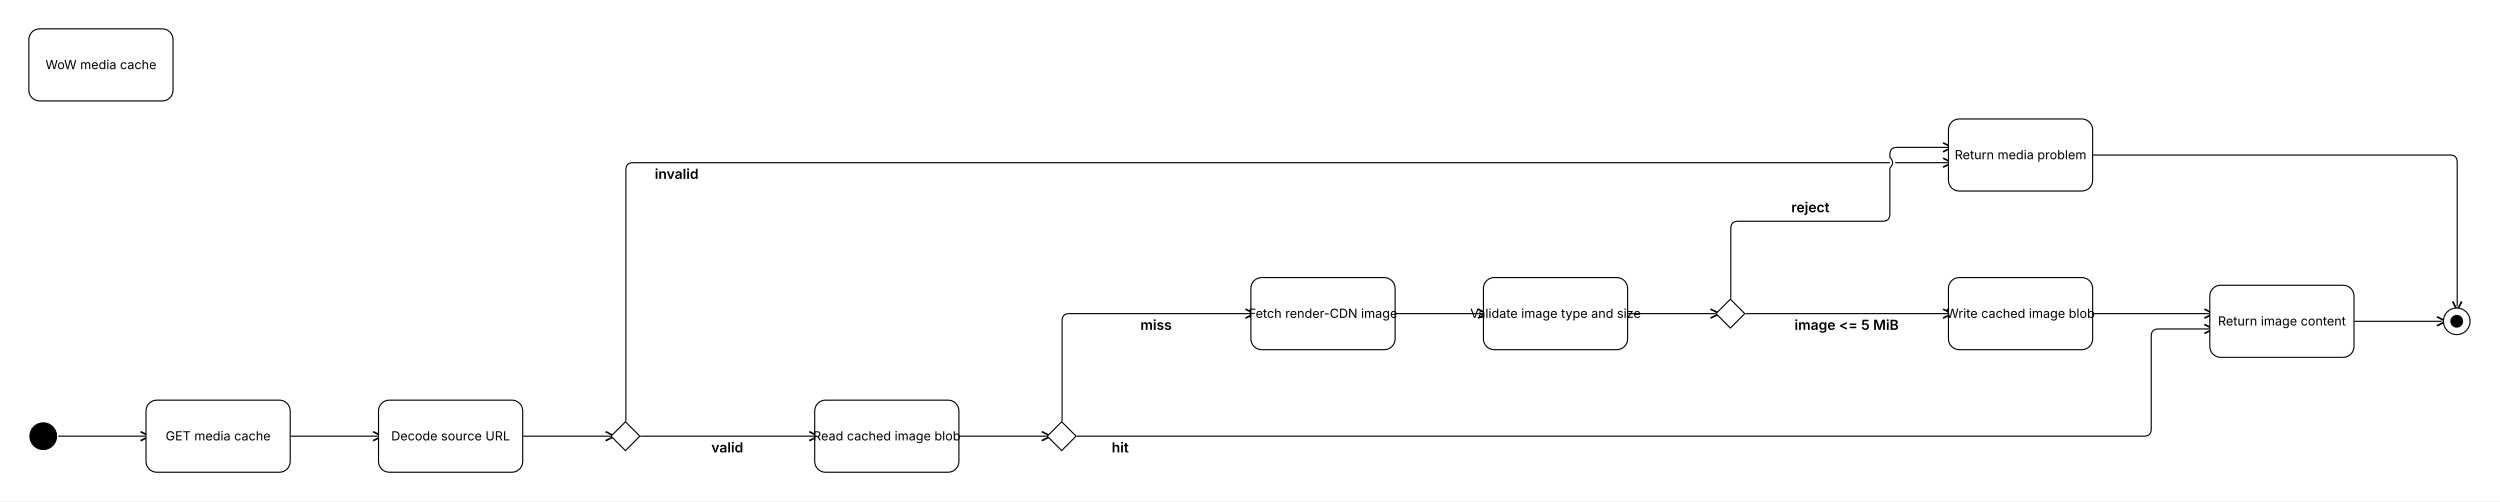
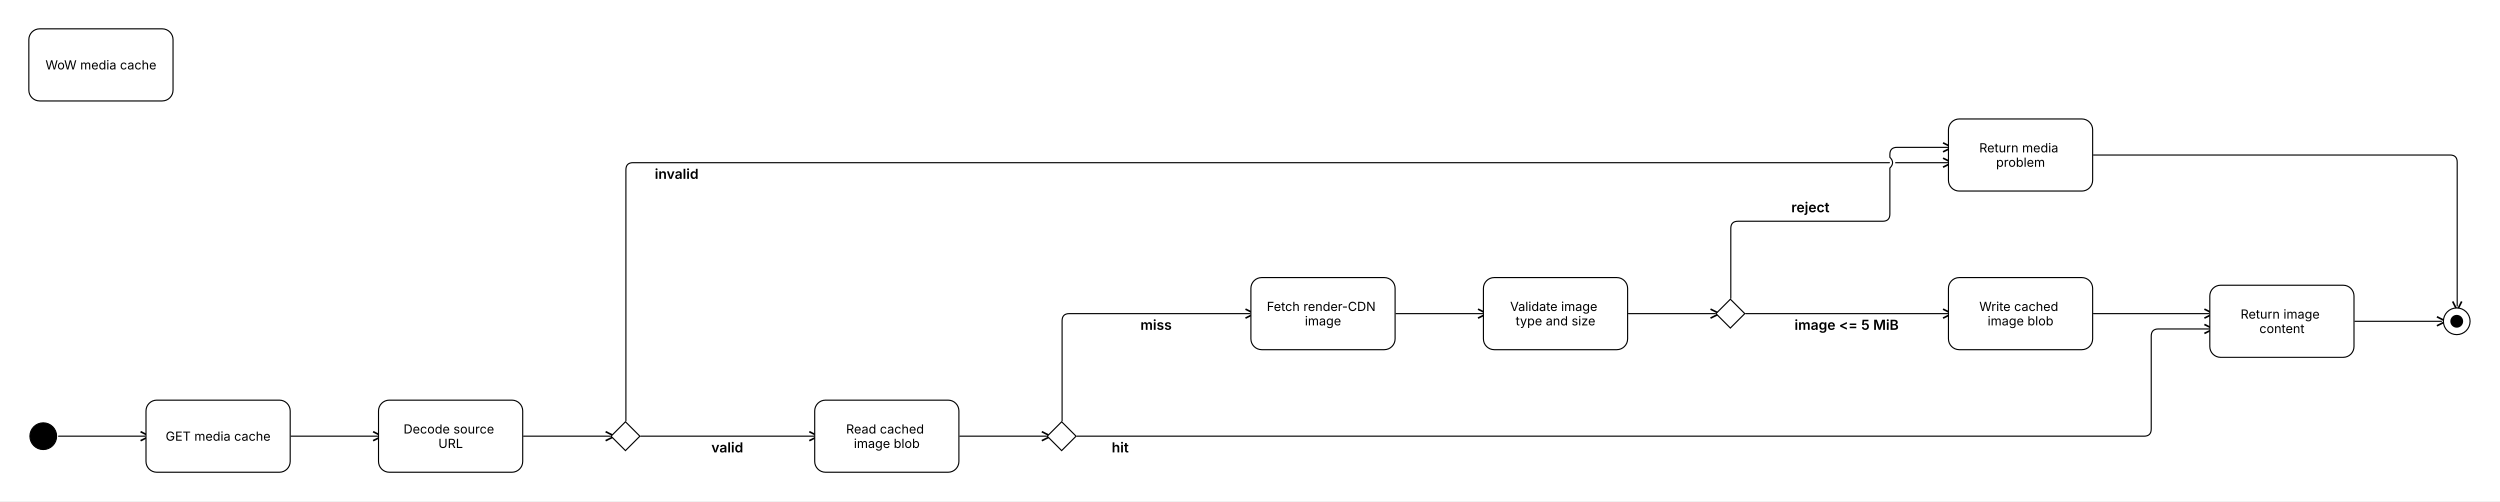
<svg xmlns="http://www.w3.org/2000/svg" width="2774" height="556" viewBox="-20.0 -20.0 2774.0 556.0">
  <rect x="-20.0" y="-20.0" width="2774.0" height="556.0" fill="#ffffff" />
+   <style>g.dediren-edge-highlighted &gt; path{stroke:#1f6feb;stroke-width:3;}</style>
  <g font-family="Inter, Arial, sans-serif" font-size="14">
-     <g data-dediren-edge-id="flow-media-receive">
+     <g data-dediren-edge-id="flow-media-receive" data-dediren-edge-source="initial-wow-media-cache" data-dediren-edge-target="action-receive-media-cache-request">
      <marker id="marker-end-flow-media-receive" data-dediren-edge-marker-end="open_arrow" markerWidth="10" markerHeight="10" refX="5" refY="5" orient="auto">
        <path d="M 1 1 L 9 5 L 1 9" fill="none" stroke="#000000" stroke-width="1.5" />
      </marker>
      <path d="M 45.0 464.0 L 141.0 464.0" fill="none" stroke="#000000" stroke-width="1.25" stroke-linecap="round" stroke-linejoin="round" marker-end="url(#marker-end-flow-media-receive)" />
    </g>
-     <g data-dediren-edge-id="flow-media-decode">
+     <g data-dediren-edge-id="flow-media-decode" data-dediren-edge-source="action-receive-media-cache-request" data-dediren-edge-target="action-decode-media-source">
      <marker id="marker-end-flow-media-decode" data-dediren-edge-marker-end="open_arrow" markerWidth="10" markerHeight="10" refX="5" refY="5" orient="auto">
        <path d="M 1 1 L 9 5 L 1 9" fill="none" stroke="#000000" stroke-width="1.5" />
      </marker>
      <path d="M 303.0 464.0 L 399.0 464.0" fill="none" stroke="#000000" stroke-width="1.25" stroke-linecap="round" stroke-linejoin="round" marker-end="url(#marker-end-flow-media-decode)" />
    </g>
-     <g data-dediren-edge-id="flow-media-source-decision">
+     <g data-dediren-edge-id="flow-media-source-decision" data-dediren-edge-source="action-decode-media-source" data-dediren-edge-target="decision-media-source-valid">
      <marker id="marker-end-flow-media-source-decision" data-dediren-edge-marker-end="open_arrow" markerWidth="10" markerHeight="10" refX="5" refY="5" orient="auto">
        <path d="M 1 1 L 9 5 L 1 9" fill="none" stroke="#000000" stroke-width="1.5" />
      </marker>
      <path d="M 561.0 464.0 L 657.0 464.0" fill="none" stroke="#000000" stroke-width="1.25" stroke-linecap="round" stroke-linejoin="round" marker-end="url(#marker-end-flow-media-source-decision)" />
    </g>
-     <g data-dediren-edge-id="flow-media-source-valid">
+     <g data-dediren-edge-id="flow-media-source-valid" data-dediren-edge-source="decision-media-source-valid" data-dediren-edge-target="action-read-media-cache-blob">
      <marker id="marker-end-flow-media-source-valid" data-dediren-edge-marker-end="open_arrow" markerWidth="10" markerHeight="10" refX="5" refY="5" orient="auto">
        <path d="M 1 1 L 9 5 L 1 9" fill="none" stroke="#000000" stroke-width="1.5" />
      </marker>
      <path d="M 691.0 464.0 L 883.0 464.0" fill="none" stroke="#000000" stroke-width="1.25" stroke-linecap="round" stroke-linejoin="round" marker-end="url(#marker-end-flow-media-source-valid)" />
      <text x="787.0" y="482.0" text-anchor="middle" fill="none" font-size="15.4" font-weight="600" stroke="#ffffff" stroke-width="2">valid</text>
      <text x="787.0" y="482.0" text-anchor="middle" fill="#000000" font-size="15.4" font-weight="600">valid</text>
    </g>
-     <g data-dediren-edge-id="flow-media-source-invalid">
+     <g data-dediren-edge-id="flow-media-source-invalid" data-dediren-edge-source="decision-media-source-valid" data-dediren-edge-target="action-return-media-problem">
      <marker id="marker-end-flow-media-source-invalid" data-dediren-edge-marker-end="open_arrow" markerWidth="10" markerHeight="10" refX="5" refY="5" orient="auto">
        <path d="M 1 1 L 9 5 L 1 9" fill="none" stroke="#000000" stroke-width="1.5" />
      </marker>
      <path d="M 674.5 447.0 L 674.5 168.5 Q 674.5 160.5 682.5 160.5 L 787.0 160.5 L 964.0 160.5 L 1158.0 160.5 L 1448.0 160.5 L 1706.0 160.5 L 1900.0 160.5 L 2013.0 160.5 L 2141.0 160.5" fill="none" stroke="#000000" stroke-width="1.25" stroke-linecap="round" stroke-linejoin="round" marker-end="url(#marker-end-flow-media-source-invalid)" />
      <text x="730.8" y="178.5" text-anchor="middle" fill="none" font-size="15.4" font-weight="600" stroke="#ffffff" stroke-width="2">invalid</text>
      <text x="730.8" y="178.5" text-anchor="middle" fill="#000000" font-size="15.4" font-weight="600">invalid</text>
    </g>
-     <g data-dediren-edge-id="flow-media-cache-decision">
+     <g data-dediren-edge-id="flow-media-cache-decision" data-dediren-edge-source="action-read-media-cache-blob" data-dediren-edge-target="decision-media-cache-hit">
      <marker id="marker-end-flow-media-cache-decision" data-dediren-edge-marker-end="open_arrow" markerWidth="10" markerHeight="10" refX="5" refY="5" orient="auto">
        <path d="M 1 1 L 9 5 L 1 9" fill="none" stroke="#000000" stroke-width="1.5" />
      </marker>
      <path d="M 1045.0 464.0 L 1141.0 464.0" fill="none" stroke="#000000" stroke-width="1.25" stroke-linecap="round" stroke-linejoin="round" marker-end="url(#marker-end-flow-media-cache-decision)" />
    </g>
-     <g data-dediren-edge-id="flow-media-cache-hit">
+     <g data-dediren-edge-id="flow-media-cache-hit" data-dediren-edge-source="decision-media-cache-hit" data-dediren-edge-target="action-return-media-content">
      <marker id="marker-end-flow-media-cache-hit" data-dediren-edge-marker-end="open_arrow" markerWidth="10" markerHeight="10" refX="5" refY="5" orient="auto">
        <path d="M 1 1 L 9 5 L 1 9" fill="none" stroke="#000000" stroke-width="1.5" />
      </marker>
      <path d="M 1175.0 464.0 L 1271.0 464.0 L 1448.0 464.0 L 1900.0 464.0 L 2013.0 464.0 L 2222.0 464.0 L 2359.0 464.0 Q 2367.0 464.0 2367.0 456.0 L 2367.0 353.0 Q 2367.0 345.0 2375.0 345.0 L 2431.0 345.0" fill="none" stroke="#000000" stroke-width="1.25" stroke-linecap="round" stroke-linejoin="round" marker-end="url(#marker-end-flow-media-cache-hit)" />
      <text x="1223.0" y="482.0" text-anchor="middle" fill="none" font-size="15.4" font-weight="600" stroke="#ffffff" stroke-width="2">hit</text>
      <text x="1223.0" y="482.0" text-anchor="middle" fill="#000000" font-size="15.4" font-weight="600">hit</text>
    </g>
-     <g data-dediren-edge-id="flow-media-cache-miss">
+     <g data-dediren-edge-id="flow-media-cache-miss" data-dediren-edge-source="decision-media-cache-hit" data-dediren-edge-target="action-fetch-render-cdn-image">
      <marker id="marker-end-flow-media-cache-miss" data-dediren-edge-marker-end="open_arrow" markerWidth="10" markerHeight="10" refX="5" refY="5" orient="auto">
        <path d="M 1 1 L 9 5 L 1 9" fill="none" stroke="#000000" stroke-width="1.5" />
      </marker>
      <path d="M 1158.5 447.0 L 1158.5 336.0 Q 1158.5 328.0 1166.5 328.0 L 1367.0 328.0" fill="none" stroke="#000000" stroke-width="1.25" stroke-linecap="round" stroke-linejoin="round" marker-end="url(#marker-end-flow-media-cache-miss)" />
      <text x="1262.8" y="346.0" text-anchor="middle" fill="none" font-size="15.4" font-weight="600" stroke="#ffffff" stroke-width="2">miss</text>
      <text x="1262.8" y="346.0" text-anchor="middle" fill="#000000" font-size="15.4" font-weight="600">miss</text>
    </g>
-     <g data-dediren-edge-id="flow-media-validate">
+     <g data-dediren-edge-id="flow-media-validate" data-dediren-edge-source="action-fetch-render-cdn-image" data-dediren-edge-target="action-validate-media-response">
      <marker id="marker-end-flow-media-validate" data-dediren-edge-marker-end="open_arrow" markerWidth="10" markerHeight="10" refX="5" refY="5" orient="auto">
        <path d="M 1 1 L 9 5 L 1 9" fill="none" stroke="#000000" stroke-width="1.5" />
      </marker>
      <path d="M 1529.0 328.0 L 1625.0 328.0" fill="none" stroke="#000000" stroke-width="1.25" stroke-linecap="round" stroke-linejoin="round" marker-end="url(#marker-end-flow-media-validate)" />
    </g>
-     <g data-dediren-edge-id="flow-media-response-decision">
+     <g data-dediren-edge-id="flow-media-response-decision" data-dediren-edge-source="action-validate-media-response" data-dediren-edge-target="decision-media-response-valid">
      <marker id="marker-end-flow-media-response-decision" data-dediren-edge-marker-end="open_arrow" markerWidth="10" markerHeight="10" refX="5" refY="5" orient="auto">
        <path d="M 1 1 L 9 5 L 1 9" fill="none" stroke="#000000" stroke-width="1.5" />
      </marker>
      <path d="M 1787.0 328.0 L 1883.0 328.0" fill="none" stroke="#000000" stroke-width="1.25" stroke-linecap="round" stroke-linejoin="round" marker-end="url(#marker-end-flow-media-response-decision)" />
    </g>
-     <g data-dediren-edge-id="flow-media-response-valid">
+     <g data-dediren-edge-id="flow-media-response-valid" data-dediren-edge-source="decision-media-response-valid" data-dediren-edge-target="action-write-media-cache-blob">
      <marker id="marker-end-flow-media-response-valid" data-dediren-edge-marker-end="open_arrow" markerWidth="10" markerHeight="10" refX="5" refY="5" orient="auto">
        <path d="M 1 1 L 9 5 L 1 9" fill="none" stroke="#000000" stroke-width="1.5" />
      </marker>
      <path d="M 1917.0 328.0 L 2141.0 328.0" fill="none" stroke="#000000" stroke-width="1.25" stroke-linecap="round" stroke-linejoin="round" marker-end="url(#marker-end-flow-media-response-valid)" />
      <text x="2029.0" y="346.0" text-anchor="middle" fill="none" font-size="15.4" font-weight="600" stroke="#ffffff" stroke-width="2">image &lt;= 5 MiB</text>
      <text x="2029.0" y="346.0" text-anchor="middle" fill="#000000" font-size="15.4" font-weight="600">image &lt;= 5 MiB</text>
    </g>
-     <g data-dediren-edge-id="flow-media-response-invalid">
+     <g data-dediren-edge-id="flow-media-response-invalid" data-dediren-edge-source="decision-media-response-valid" data-dediren-edge-target="action-return-media-problem">
      <marker id="marker-end-flow-media-response-invalid" data-dediren-edge-marker-end="open_arrow" markerWidth="10" markerHeight="10" refX="5" refY="5" orient="auto">
        <path d="M 1 1 L 9 5 L 1 9" fill="none" stroke="#000000" stroke-width="1.5" />
      </marker>
      <g data-dediren-line-jump-masks="flow-media-response-invalid">
        <path d="M 2077.0 154.5 Q 2083.0 160.5 2077.0 166.5" fill="none" stroke="#ffffff" stroke-width="6" />
      </g>
      <path d="M 1900.5 311.0 L 1900.5 233.5 Q 1900.5 225.5 1908.5 225.5 L 2069.0 225.5 Q 2077.0 225.5 2077.0 217.5 L 2077.0 166.5 Q 2083.0 160.5 2077.0 154.5 L 2077.0 151.5 Q 2077.0 143.5 2085.0 143.5 L 2141.0 143.5" fill="none" stroke="#000000" stroke-width="1.25" stroke-linecap="round" stroke-linejoin="round" marker-end="url(#marker-end-flow-media-response-invalid)" />
      <text x="1988.8" y="215.5" text-anchor="middle" fill="none" font-size="15.4" font-weight="600" stroke="#ffffff" stroke-width="2">reject</text>
      <text x="1988.8" y="215.5" text-anchor="middle" fill="#000000" font-size="15.4" font-weight="600">reject</text>
    </g>
-     <g data-dediren-edge-id="flow-media-write-return">
+     <g data-dediren-edge-id="flow-media-write-return" data-dediren-edge-source="action-write-media-cache-blob" data-dediren-edge-target="action-return-media-content">
      <marker id="marker-end-flow-media-write-return" data-dediren-edge-marker-end="open_arrow" markerWidth="10" markerHeight="10" refX="5" refY="5" orient="auto">
        <path d="M 1 1 L 9 5 L 1 9" fill="none" stroke="#000000" stroke-width="1.5" />
      </marker>
      <path d="M 2303.0 328.0 L 2431.0 328.0" fill="none" stroke="#000000" stroke-width="1.25" stroke-linecap="round" stroke-linejoin="round" marker-end="url(#marker-end-flow-media-write-return)" />
    </g>
-     <g data-dediren-edge-id="flow-media-content-final">
+     <g data-dediren-edge-id="flow-media-content-final" data-dediren-edge-source="action-return-media-content" data-dediren-edge-target="final-wow-media-cache">
      <marker id="marker-end-flow-media-content-final" data-dediren-edge-marker-end="open_arrow" markerWidth="10" markerHeight="10" refX="5" refY="5" orient="auto">
        <path d="M 1 1 L 9 5 L 1 9" fill="none" stroke="#000000" stroke-width="1.5" />
      </marker>
      <path d="M 2593.0 336.5 L 2689.0 336.5" fill="none" stroke="#000000" stroke-width="1.25" stroke-linecap="round" stroke-linejoin="round" marker-end="url(#marker-end-flow-media-content-final)" />
    </g>
-     <g data-dediren-edge-id="flow-media-problem-final">
+     <g data-dediren-edge-id="flow-media-problem-final" data-dediren-edge-source="action-return-media-problem" data-dediren-edge-target="final-wow-media-cache">
      <marker id="marker-end-flow-media-problem-final" data-dediren-edge-marker-end="open_arrow" markerWidth="10" markerHeight="10" refX="5" refY="5" orient="auto">
        <path d="M 1 1 L 9 5 L 1 9" fill="none" stroke="#000000" stroke-width="1.5" />
      </marker>
      <path d="M 2303.0 152.0 L 2512.0 152.0 L 2698.5 152.0 Q 2706.5 152.0 2706.5 160.0 L 2706.5 319.5" fill="none" stroke="#000000" stroke-width="1.25" stroke-linecap="round" stroke-linejoin="round" marker-end="url(#marker-end-flow-media-problem-final)" />
    </g>
    <g data-dediren-node-id="activity-wow-media-cache">
      <rect data-dediren-node-shape="uml_activity" x="12.0" y="12.0" width="160.0" height="80.0" rx="12" fill="#ffffff" stroke="#000000" stroke-width="1.25" />
      <g data-dediren-node-decorator="uml_activity" />
-       <text x="92.0" y="56.7" text-anchor="middle" fill="#000000">WoW media cache</text>
+       <text x="92.0" y="52.0" text-anchor="middle" dominant-baseline="middle" fill="#000000" font-size="14.0">WoW media cache</text>
    </g>
    <g data-dediren-node-id="initial-wow-media-cache">
      <circle data-dediren-node-shape="uml_initial_node" cx="28.0" cy="464.0" r="14.8" fill="#000000" stroke="#000000" stroke-width="1.25" />
      <g data-dediren-node-decorator="uml_initial_node" />
-       <text x="28.0" y="468.7" text-anchor="middle" fill="#000000" />
    </g>
    <g data-dediren-node-id="action-receive-media-cache-request">
      <rect data-dediren-node-shape="uml_action" x="142.0" y="424.0" width="160.0" height="80.0" rx="12" fill="#ffffff" stroke="#000000" stroke-width="1.25" />
      <g data-dediren-node-decorator="uml_action" />
-       <text x="222.0" y="468.7" text-anchor="middle" fill="#000000">GET media cache</text>
+       <text x="222.0" y="464.0" text-anchor="middle" dominant-baseline="middle" fill="#000000" font-size="14.0">GET media cache</text>
    </g>
    <g data-dediren-node-id="action-decode-media-source">
      <rect data-dediren-node-shape="uml_action" x="400.0" y="424.0" width="160.0" height="80.0" rx="12" fill="#ffffff" stroke="#000000" stroke-width="1.25" />
      <g data-dediren-node-decorator="uml_action" />
-       <text x="480.0" y="468.7" text-anchor="middle" fill="#000000">Decode source URL</text>
+       <text x="480.0" y="456.0" text-anchor="middle" dominant-baseline="middle" fill="#000000" font-size="14.0">
+         <tspan x="480.0" dy="0">Decode source</tspan>
+         <tspan x="480.0" dy="16.0">URL</tspan>
+       </text>
    </g>
    <g data-dediren-node-id="decision-media-source-valid">
      <path data-dediren-node-shape="uml_decision_node" d="M 674.0 448.0 L 690.0 464.0 L 674.0 480.0 L 658.0 464.0 Z" fill="#ffffff" stroke="#000000" stroke-width="1.25" />
      <g data-dediren-node-decorator="uml_decision_node" />
-       <text x="674.0" y="468.7" text-anchor="middle" fill="#000000" />
    </g>
    <g data-dediren-node-id="action-read-media-cache-blob">
      <rect data-dediren-node-shape="uml_action" x="884.0" y="424.0" width="160.0" height="80.0" rx="12" fill="#ffffff" stroke="#000000" stroke-width="1.25" />
      <g data-dediren-node-decorator="uml_action" />
-       <text x="964.0" y="468.7" text-anchor="middle" fill="#000000">Read cached image blob</text>
+       <text x="964.0" y="456.0" text-anchor="middle" dominant-baseline="middle" fill="#000000" font-size="14.0">
+         <tspan x="964.0" dy="0">Read cached</tspan>
+         <tspan x="964.0" dy="16.0">image blob</tspan>
+       </text>
    </g>
    <g data-dediren-node-id="decision-media-cache-hit">
      <path data-dediren-node-shape="uml_decision_node" d="M 1158.0 448.0 L 1174.0 464.0 L 1158.0 480.0 L 1142.0 464.0 Z" fill="#ffffff" stroke="#000000" stroke-width="1.25" />
      <g data-dediren-node-decorator="uml_decision_node" />
-       <text x="1158.0" y="468.7" text-anchor="middle" fill="#000000" />
    </g>
    <g data-dediren-node-id="action-fetch-render-cdn-image">
      <rect data-dediren-node-shape="uml_action" x="1368.0" y="288.0" width="160.0" height="80.0" rx="12" fill="#ffffff" stroke="#000000" stroke-width="1.25" />
      <g data-dediren-node-decorator="uml_action" />
-       <text x="1448.0" y="332.7" text-anchor="middle" fill="#000000">Fetch render-CDN image</text>
+       <text x="1448.0" y="320.0" text-anchor="middle" dominant-baseline="middle" fill="#000000" font-size="14.0">
+         <tspan x="1448.0" dy="0">Fetch render-CDN</tspan>
+         <tspan x="1448.0" dy="16.0">image</tspan>
+       </text>
    </g>
    <g data-dediren-node-id="action-validate-media-response">
      <rect data-dediren-node-shape="uml_action" x="1626.0" y="288.0" width="160.0" height="80.0" rx="12" fill="#ffffff" stroke="#000000" stroke-width="1.25" />
      <g data-dediren-node-decorator="uml_action" />
-       <text x="1706.0" y="332.7" text-anchor="middle" fill="#000000">Validate image type and size</text>
+       <text x="1706.0" y="320.0" text-anchor="middle" dominant-baseline="middle" fill="#000000" font-size="14.0">
+         <tspan x="1706.0" dy="0">Validate image</tspan>
+         <tspan x="1706.0" dy="16.0">type and size</tspan>
+       </text>
    </g>
    <g data-dediren-node-id="decision-media-response-valid">
      <path data-dediren-node-shape="uml_decision_node" d="M 1900.0 312.0 L 1916.0 328.0 L 1900.0 344.0 L 1884.0 328.0 Z" fill="#ffffff" stroke="#000000" stroke-width="1.25" />
      <g data-dediren-node-decorator="uml_decision_node" />
-       <text x="1900.0" y="332.7" text-anchor="middle" fill="#000000" />
    </g>
    <g data-dediren-node-id="action-write-media-cache-blob">
      <rect data-dediren-node-shape="uml_action" x="2142.0" y="288.0" width="160.0" height="80.0" rx="12" fill="#ffffff" stroke="#000000" stroke-width="1.25" />
      <g data-dediren-node-decorator="uml_action" />
-       <text x="2222.0" y="332.7" text-anchor="middle" fill="#000000">Write cached image blob</text>
+       <text x="2222.0" y="320.0" text-anchor="middle" dominant-baseline="middle" fill="#000000" font-size="14.0">
+         <tspan x="2222.0" dy="0">Write cached</tspan>
+         <tspan x="2222.0" dy="16.0">image blob</tspan>
+       </text>
    </g>
    <g data-dediren-node-id="action-return-media-content">
      <rect data-dediren-node-shape="uml_action" x="2432.0" y="296.5" width="160.0" height="80.0" rx="12" fill="#ffffff" stroke="#000000" stroke-width="1.25" />
      <g data-dediren-node-decorator="uml_action" />
-       <text x="2512.0" y="341.2" text-anchor="middle" fill="#000000">Return image content</text>
+       <text x="2512.0" y="328.5" text-anchor="middle" dominant-baseline="middle" fill="#000000" font-size="14.0">
+         <tspan x="2512.0" dy="0">Return image</tspan>
+         <tspan x="2512.0" dy="16.0">content</tspan>
+       </text>
    </g>
    <g data-dediren-node-id="action-return-media-problem">
      <rect data-dediren-node-shape="uml_action" x="2142.0" y="112.0" width="160.0" height="80.0" rx="12" fill="#ffffff" stroke="#000000" stroke-width="1.25" />
      <g data-dediren-node-decorator="uml_action" />
-       <text x="2222.0" y="156.7" text-anchor="middle" fill="#000000">Return media problem</text>
+       <text x="2222.0" y="144.0" text-anchor="middle" dominant-baseline="middle" fill="#000000" font-size="14.0">
+         <tspan x="2222.0" dy="0">Return media</tspan>
+         <tspan x="2222.0" dy="16.0">problem</tspan>
+       </text>
    </g>
    <g data-dediren-node-id="final-wow-media-cache">
      <g data-dediren-node-shape="uml_activity_final_node">
        <circle cx="2706.0" cy="336.5" r="14.8" fill="#ffffff" stroke="#000000" stroke-width="1.25" />
        <circle cx="2706.0" cy="336.5" r="7.1" fill="#000000" />
      </g>
      <g data-dediren-node-decorator="uml_activity_final_node" />
-       <text x="2706.0" y="341.2" text-anchor="middle" fill="#000000" />
    </g>
  </g>
</svg>
